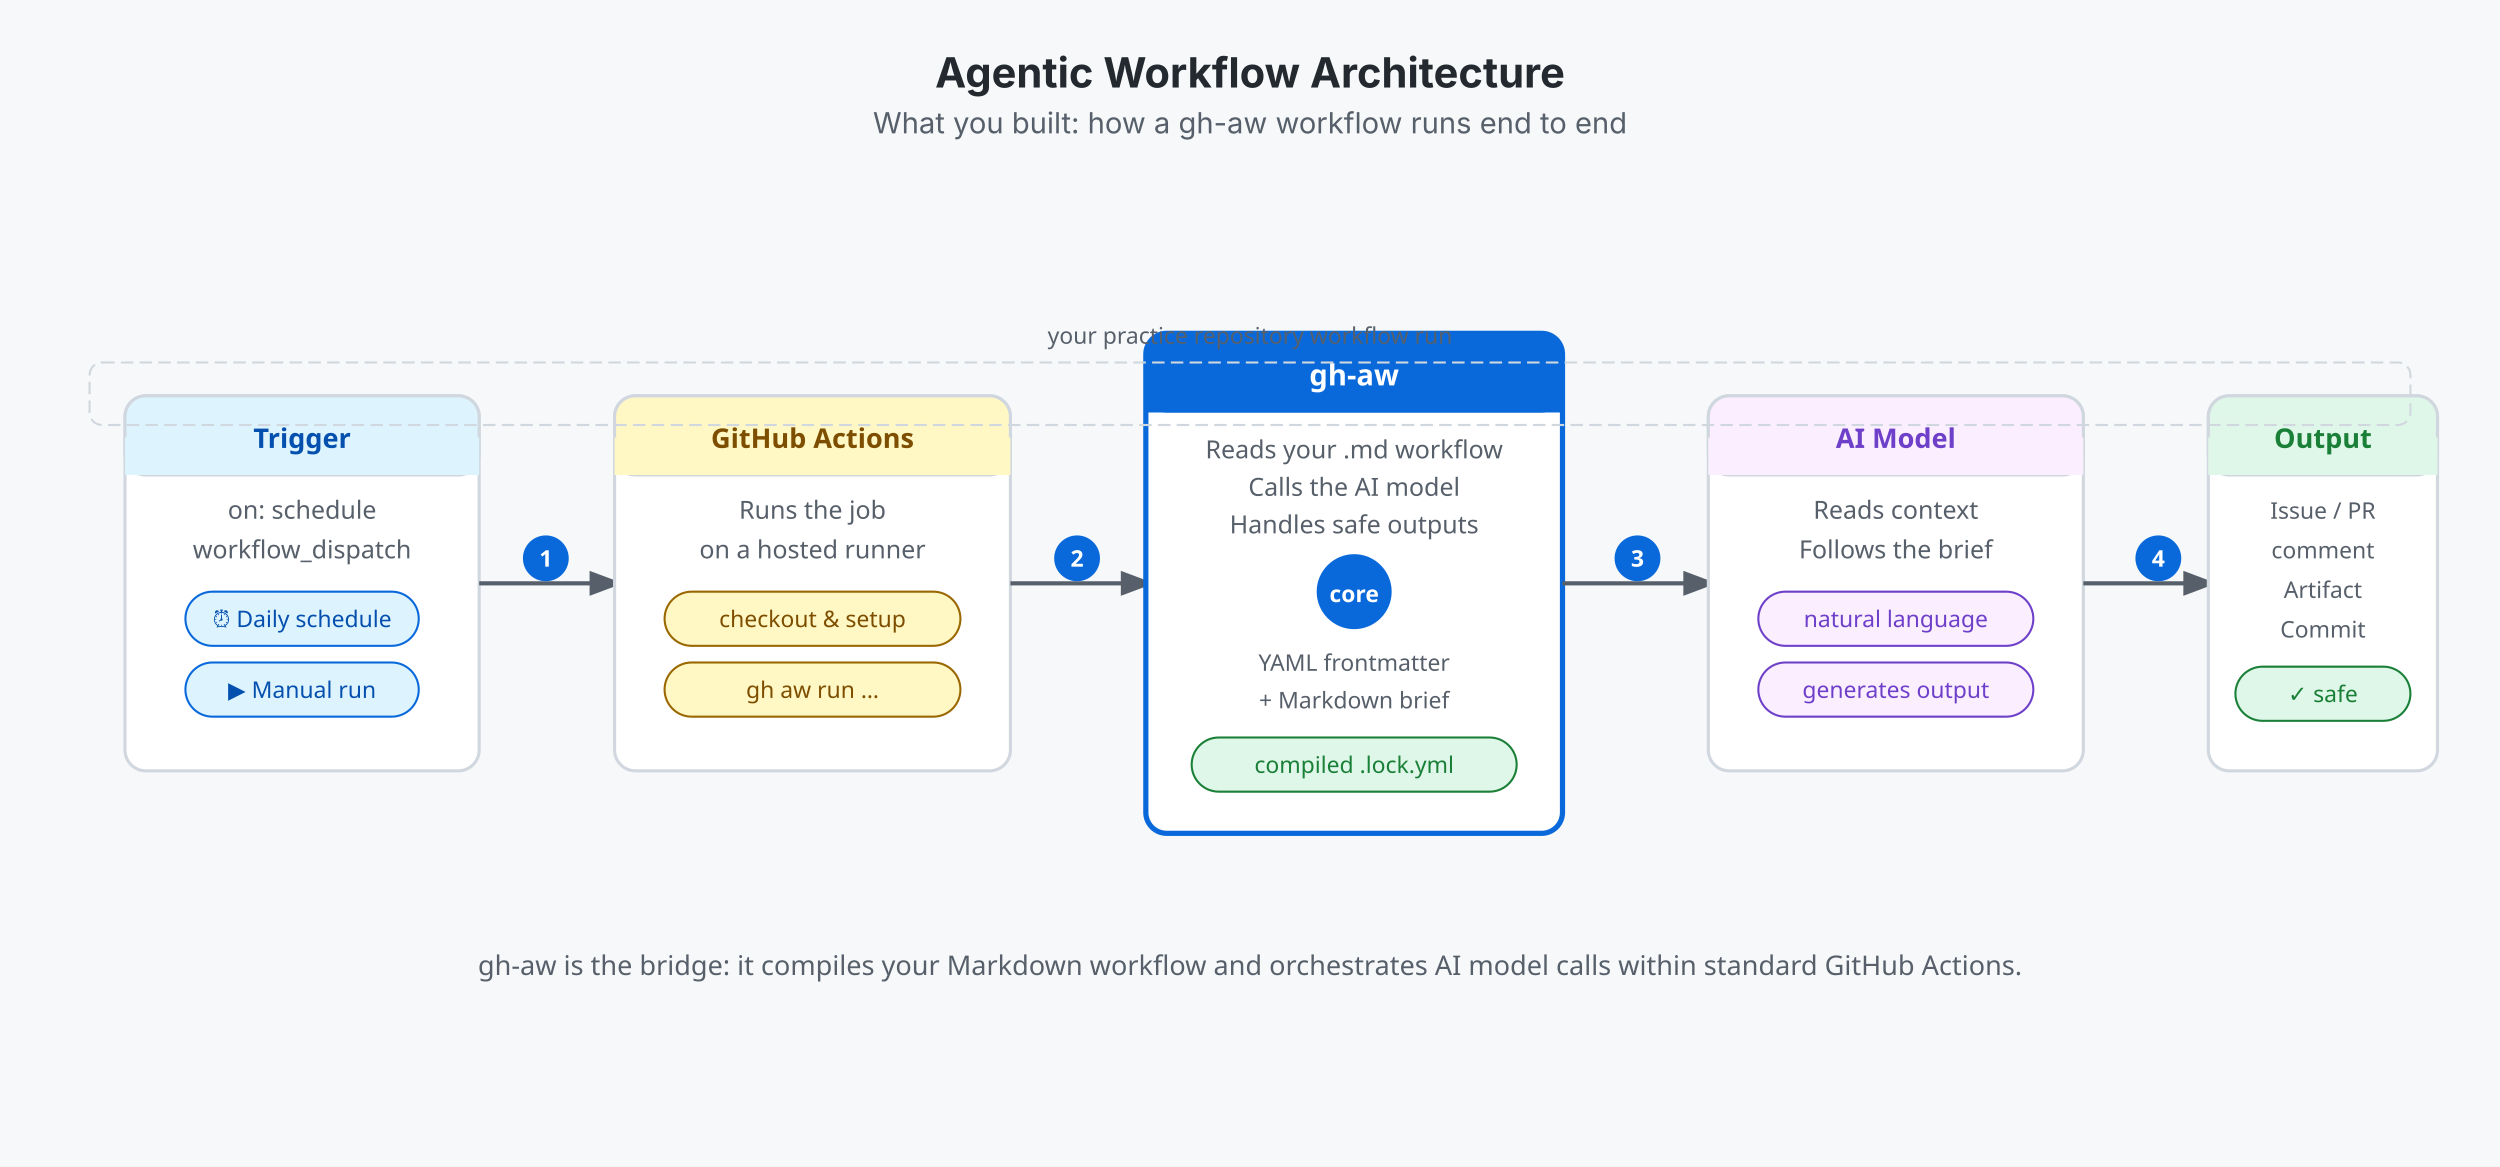
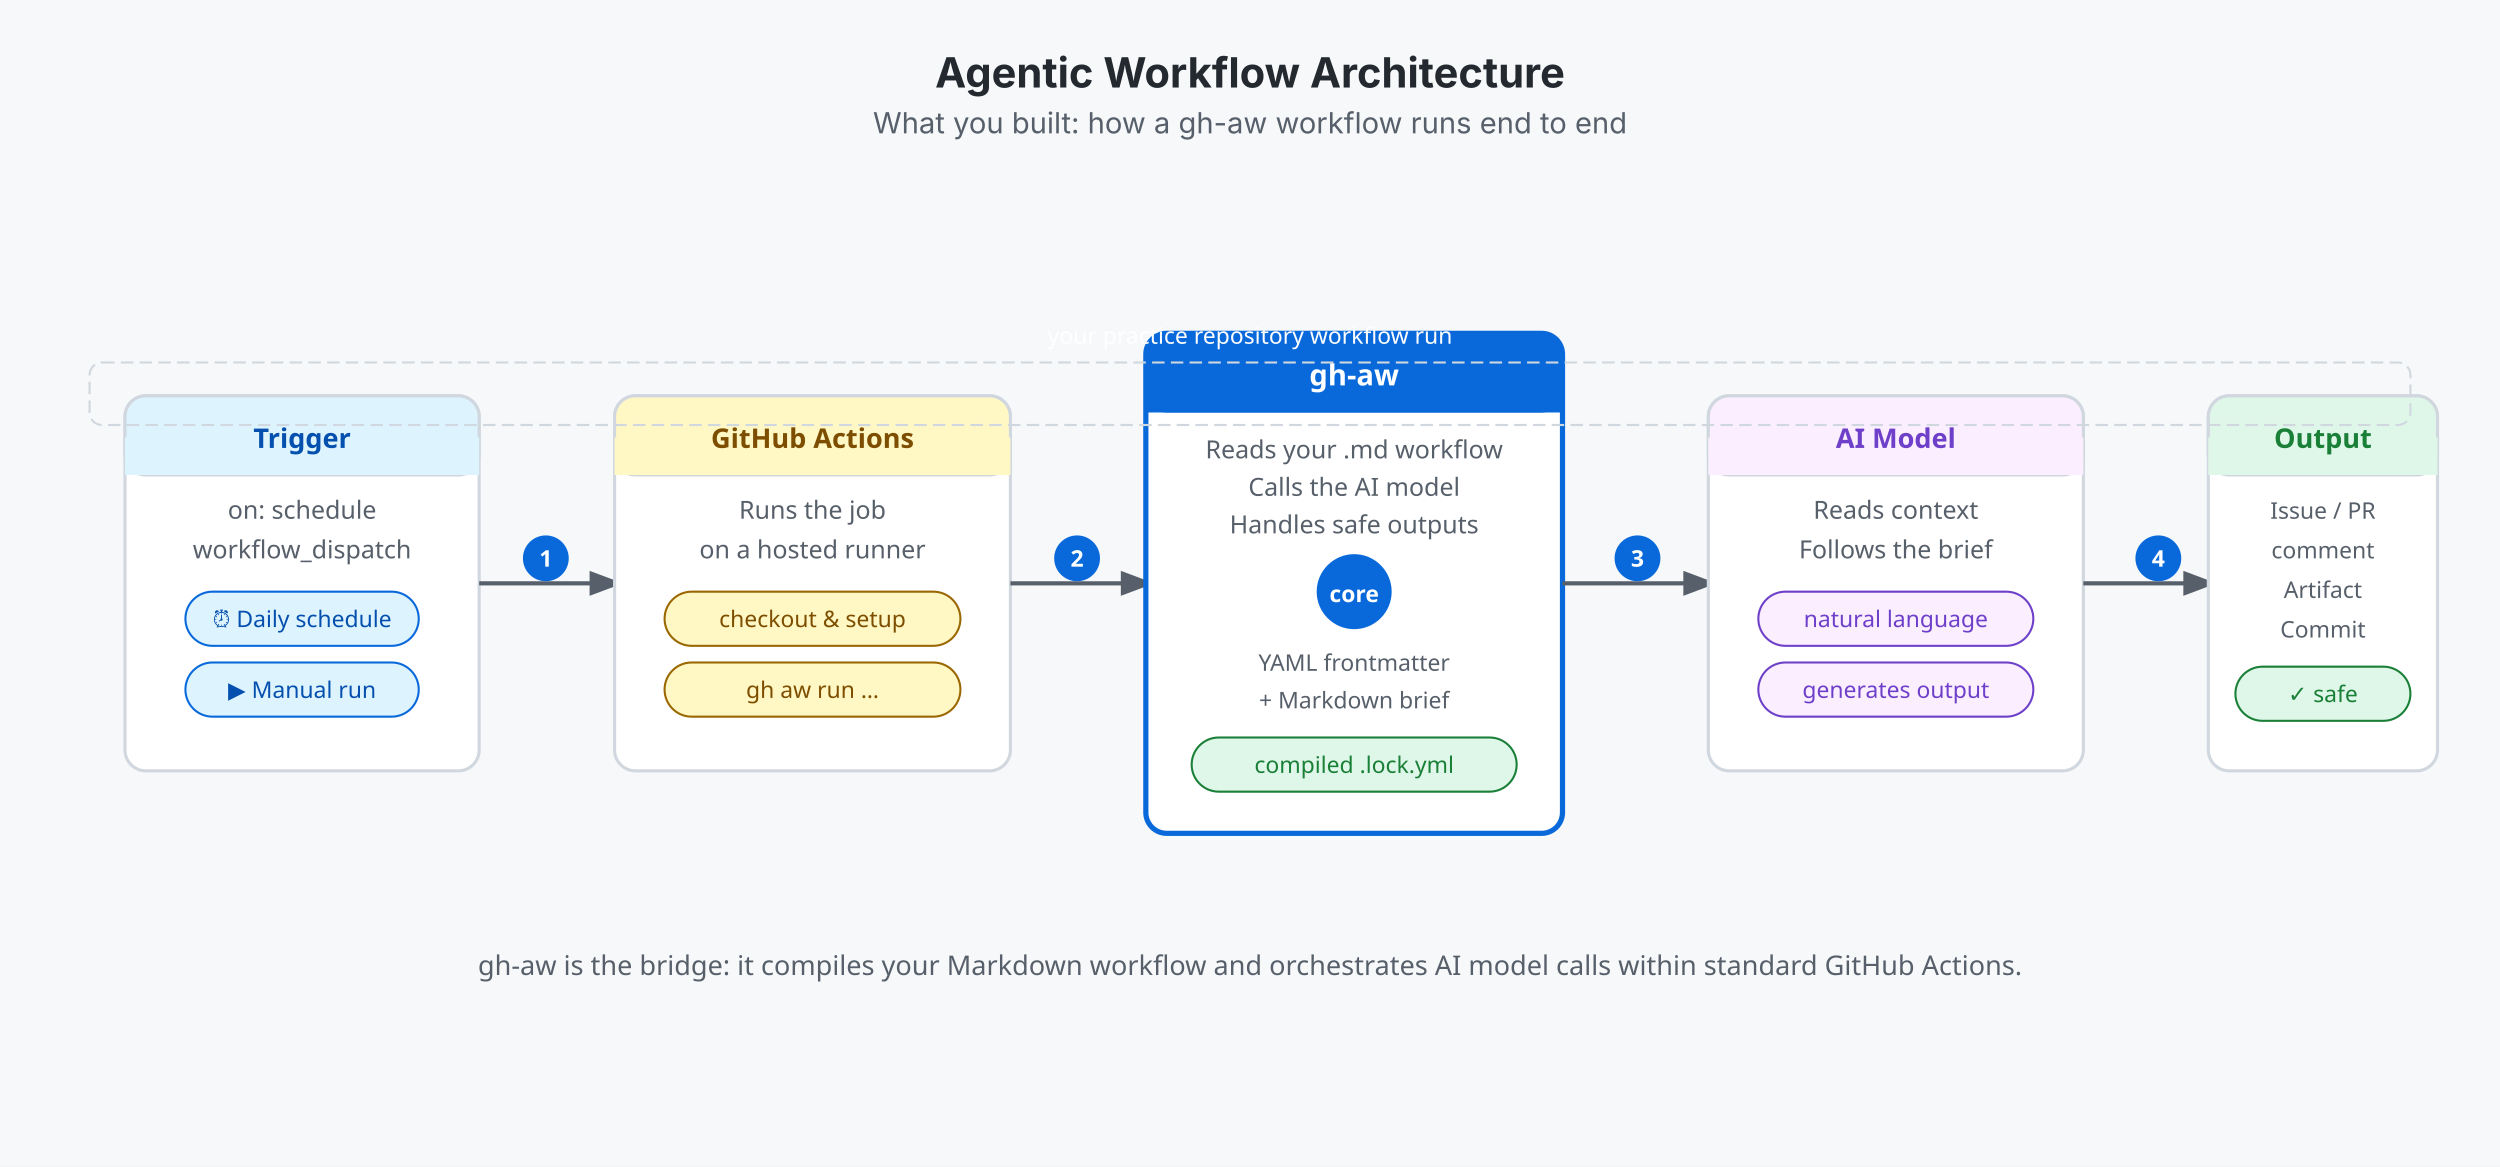
<svg xmlns="http://www.w3.org/2000/svg" viewBox="0 0 1200 560" width="1200" height="560" role="img" aria-label="Agentic workflow architecture: schedule trigger flows through GitHub Actions and gh-aw to an AI model, which produces a safe output">
  <rect width="1200" height="560" fill="#f6f8fa" />
  <text x="600" y="42" text-anchor="middle" font-family="system-ui, -apple-system, sans-serif" font-size="20" font-weight="700" fill="#24292f">Agentic Workflow Architecture</text>
  <text x="600" y="64" text-anchor="middle" font-family="system-ui, -apple-system, sans-serif" font-size="14" fill="#57606a">What you built: how a gh-aw workflow runs end to end</text>
  <rect x="60" y="190" width="170" height="180" rx="10" fill="#ffffff" stroke="#d0d7de" stroke-width="1.5" />
  <rect x="60" y="190" width="170" height="38" rx="10" fill="#ddf4ff" stroke="#d0d7de" stroke-width="1.5" />
  <rect x="60" y="210" width="170" height="18" fill="#ddf4ff" />
  <text x="145" y="215" text-anchor="middle" font-family="system-ui, sans-serif" font-size="13" font-weight="700" fill="#0550ae">Trigger</text>
  <text x="145" y="249" text-anchor="middle" font-family="system-ui, sans-serif" font-size="12" fill="#57606a">on: schedule</text>
  <text x="145" y="268" text-anchor="middle" font-family="system-ui, sans-serif" font-size="12" fill="#57606a">workflow_dispatch</text>
  <rect x="89" y="284" width="112" height="26" rx="13" fill="#ddf4ff" stroke="#0969da" stroke-width="1" />
  <text x="145" y="301" text-anchor="middle" font-family="system-ui, sans-serif" font-size="11" fill="#0550ae">⏰ Daily schedule</text>
  <rect x="89" y="318" width="112" height="26" rx="13" fill="#ddf4ff" stroke="#0969da" stroke-width="1" />
  <text x="145" y="335" text-anchor="middle" font-family="system-ui, sans-serif" font-size="11" fill="#0550ae">▶ Manual run</text>
  <line x1="230" y1="280" x2="295" y2="280" stroke="#57606a" stroke-width="2" marker-end="url(#arrow-light)" />
  <rect x="295" y="190" width="190" height="180" rx="10" fill="#ffffff" stroke="#d0d7de" stroke-width="1.5" />
  <rect x="295" y="190" width="190" height="38" rx="10" fill="#fff8c5" stroke="#d0d7de" stroke-width="1.5" />
  <rect x="295" y="210" width="190" height="18" fill="#fff8c5" />
  <text x="390" y="215" text-anchor="middle" font-family="system-ui, sans-serif" font-size="13" font-weight="700" fill="#7d4e00">GitHub Actions</text>
  <text x="390" y="249" text-anchor="middle" font-family="system-ui, sans-serif" font-size="12" fill="#57606a">Runs the job</text>
  <text x="390" y="268" text-anchor="middle" font-family="system-ui, sans-serif" font-size="12" fill="#57606a">on a hosted runner</text>
  <rect x="319" y="284" width="142" height="26" rx="13" fill="#fff8c5" stroke="#9a6700" stroke-width="1" />
  <text x="390" y="301" text-anchor="middle" font-family="system-ui, sans-serif" font-size="11" fill="#7d4e00">checkout &amp; setup</text>
  <rect x="319" y="318" width="142" height="26" rx="13" fill="#fff8c5" stroke="#9a6700" stroke-width="1" />
  <text x="390" y="335" text-anchor="middle" font-family="system-ui, sans-serif" font-size="11" fill="#7d4e00">gh aw run …</text>
  <line x1="485" y1="280" x2="550" y2="280" stroke="#57606a" stroke-width="2" marker-end="url(#arrow-light)" />
  <rect x="550" y="160" width="200" height="240" rx="10" fill="#ffffff" stroke="#0969da" stroke-width="2.5" />
  <rect x="550" y="160" width="200" height="38" rx="10" fill="#0969da" />
  <rect x="550" y="180" width="200" height="18" fill="#0969da" />
  <text x="650" y="185" text-anchor="middle" font-family="system-ui, sans-serif" font-size="14" font-weight="700" fill="#ffffff">gh-aw</text>
  <text x="650" y="220" text-anchor="middle" font-family="system-ui, sans-serif" font-size="12" fill="#57606a">Reads your .md workflow</text>
  <text x="650" y="238" text-anchor="middle" font-family="system-ui, sans-serif" font-size="12" fill="#57606a">Calls the AI model</text>
  <text x="650" y="256" text-anchor="middle" font-family="system-ui, sans-serif" font-size="12" fill="#57606a">Handles safe outputs</text>
  <circle cx="650" cy="284" r="18" fill="#0969da" />
  <text x="650" y="289" text-anchor="middle" font-family="system-ui, sans-serif" font-size="11" font-weight="700" fill="#ffffff">core</text>
  <text x="650" y="322" text-anchor="middle" font-family="system-ui, sans-serif" font-size="11" fill="#57606a">YAML frontmatter</text>
  <text x="650" y="340" text-anchor="middle" font-family="system-ui, sans-serif" font-size="11" fill="#57606a">+ Markdown brief</text>
  <rect x="572" y="354" width="156" height="26" rx="13" fill="#dff7e9" stroke="#1a7f37" stroke-width="1" />
  <text x="650" y="371" text-anchor="middle" font-family="system-ui, sans-serif" font-size="11" fill="#1a7f37">compiled .lock.yml</text>
  <line x1="750" y1="280" x2="820" y2="280" stroke="#57606a" stroke-width="2" marker-end="url(#arrow-light)" />
  <rect x="820" y="190" width="180" height="180" rx="10" fill="#ffffff" stroke="#d0d7de" stroke-width="1.5" />
  <rect x="820" y="190" width="180" height="38" rx="10" fill="#fbefff" stroke="#d0d7de" stroke-width="1.5" />
  <rect x="820" y="210" width="180" height="18" fill="#fbefff" />
  <text x="910" y="215" text-anchor="middle" font-family="system-ui, sans-serif" font-size="13" font-weight="700" fill="#6e40c9">AI Model</text>
  <text x="910" y="249" text-anchor="middle" font-family="system-ui, sans-serif" font-size="12" fill="#57606a">Reads context</text>
  <text x="910" y="268" text-anchor="middle" font-family="system-ui, sans-serif" font-size="12" fill="#57606a">Follows the brief</text>
  <rect x="844" y="284" width="132" height="26" rx="13" fill="#fbefff" stroke="#6e40c9" stroke-width="1" />
  <text x="910" y="301" text-anchor="middle" font-family="system-ui, sans-serif" font-size="11" fill="#6e40c9">natural language</text>
  <rect x="844" y="318" width="132" height="26" rx="13" fill="#fbefff" stroke="#6e40c9" stroke-width="1" />
  <text x="910" y="335" text-anchor="middle" font-family="system-ui, sans-serif" font-size="11" fill="#6e40c9">generates output</text>
  <line x1="1000" y1="280" x2="1060" y2="280" stroke="#57606a" stroke-width="2" marker-end="url(#arrow-light)" />
  <rect x="1060" y="190" width="110" height="180" rx="10" fill="#ffffff" stroke="#d0d7de" stroke-width="1.5" />
  <rect x="1060" y="190" width="110" height="38" rx="10" fill="#dff7e9" stroke="#d0d7de" stroke-width="1.5" />
  <rect x="1060" y="210" width="110" height="18" fill="#dff7e9" />
  <text x="1115" y="215" text-anchor="middle" font-family="system-ui, sans-serif" font-size="13" font-weight="700" fill="#1a7f37">Output</text>
  <text x="1115" y="249" text-anchor="middle" font-family="system-ui, sans-serif" font-size="11" fill="#57606a">Issue / PR</text>
  <text x="1115" y="268" text-anchor="middle" font-family="system-ui, sans-serif" font-size="11" fill="#57606a">comment</text>
  <text x="1115" y="287" text-anchor="middle" font-family="system-ui, sans-serif" font-size="11" fill="#57606a">Artifact</text>
  <text x="1115" y="306" text-anchor="middle" font-family="system-ui, sans-serif" font-size="11" fill="#57606a">Commit</text>
  <rect x="1073" y="320" width="84" height="26" rx="13" fill="#dff7e9" stroke="#1a7f37" stroke-width="1" />
  <text x="1115" y="337" text-anchor="middle" font-family="system-ui, sans-serif" font-size="11" fill="#1a7f37">✓ safe</text>
  <circle cx="262" cy="268" r="11" fill="#0969da" />
  <text x="262" y="272" text-anchor="middle" font-family="system-ui, sans-serif" font-size="11" font-weight="700" fill="#fff">1</text>
  <circle cx="517" cy="268" r="11" fill="#0969da" />
  <text x="517" y="272" text-anchor="middle" font-family="system-ui, sans-serif" font-size="11" font-weight="700" fill="#fff">2</text>
  <circle cx="786" cy="268" r="11" fill="#0969da" />
  <text x="786" y="272" text-anchor="middle" font-family="system-ui, sans-serif" font-size="11" font-weight="700" fill="#fff">3</text>
  <circle cx="1036" cy="268" r="11" fill="#0969da" />
  <text x="1036" y="272" text-anchor="middle" font-family="system-ui, sans-serif" font-size="11" font-weight="700" fill="#fff">4</text>
  <text x="600" y="468" text-anchor="middle" font-family="system-ui, sans-serif" font-size="13" fill="#57606a">gh-aw is the bridge: it compiles your Markdown workflow and orchestrates AI model calls within standard GitHub Actions.</text>
  <rect x="43" y="174" width="1114" height="30" rx="6" fill="none" stroke="#d0d7de" stroke-width="1" stroke-dasharray="6 3" />
-   <text x="600" y="165" text-anchor="middle" font-family="system-ui, sans-serif" font-size="11" fill="#57606a">your practice repository workflow run</text>
+   <text x="600" y="165" text-anchor="middle" font-family="system-ui, sans-serif" font-size="11" fill="#ffffff">your practice repository workflow run</text>
  <defs>
    <marker id="arrow-light" markerWidth="8" markerHeight="8" refX="6" refY="3" orient="auto">
      <path d="M0,0 L0,6 L8,3 z" fill="#57606a" />
    </marker>
  </defs>
</svg>
